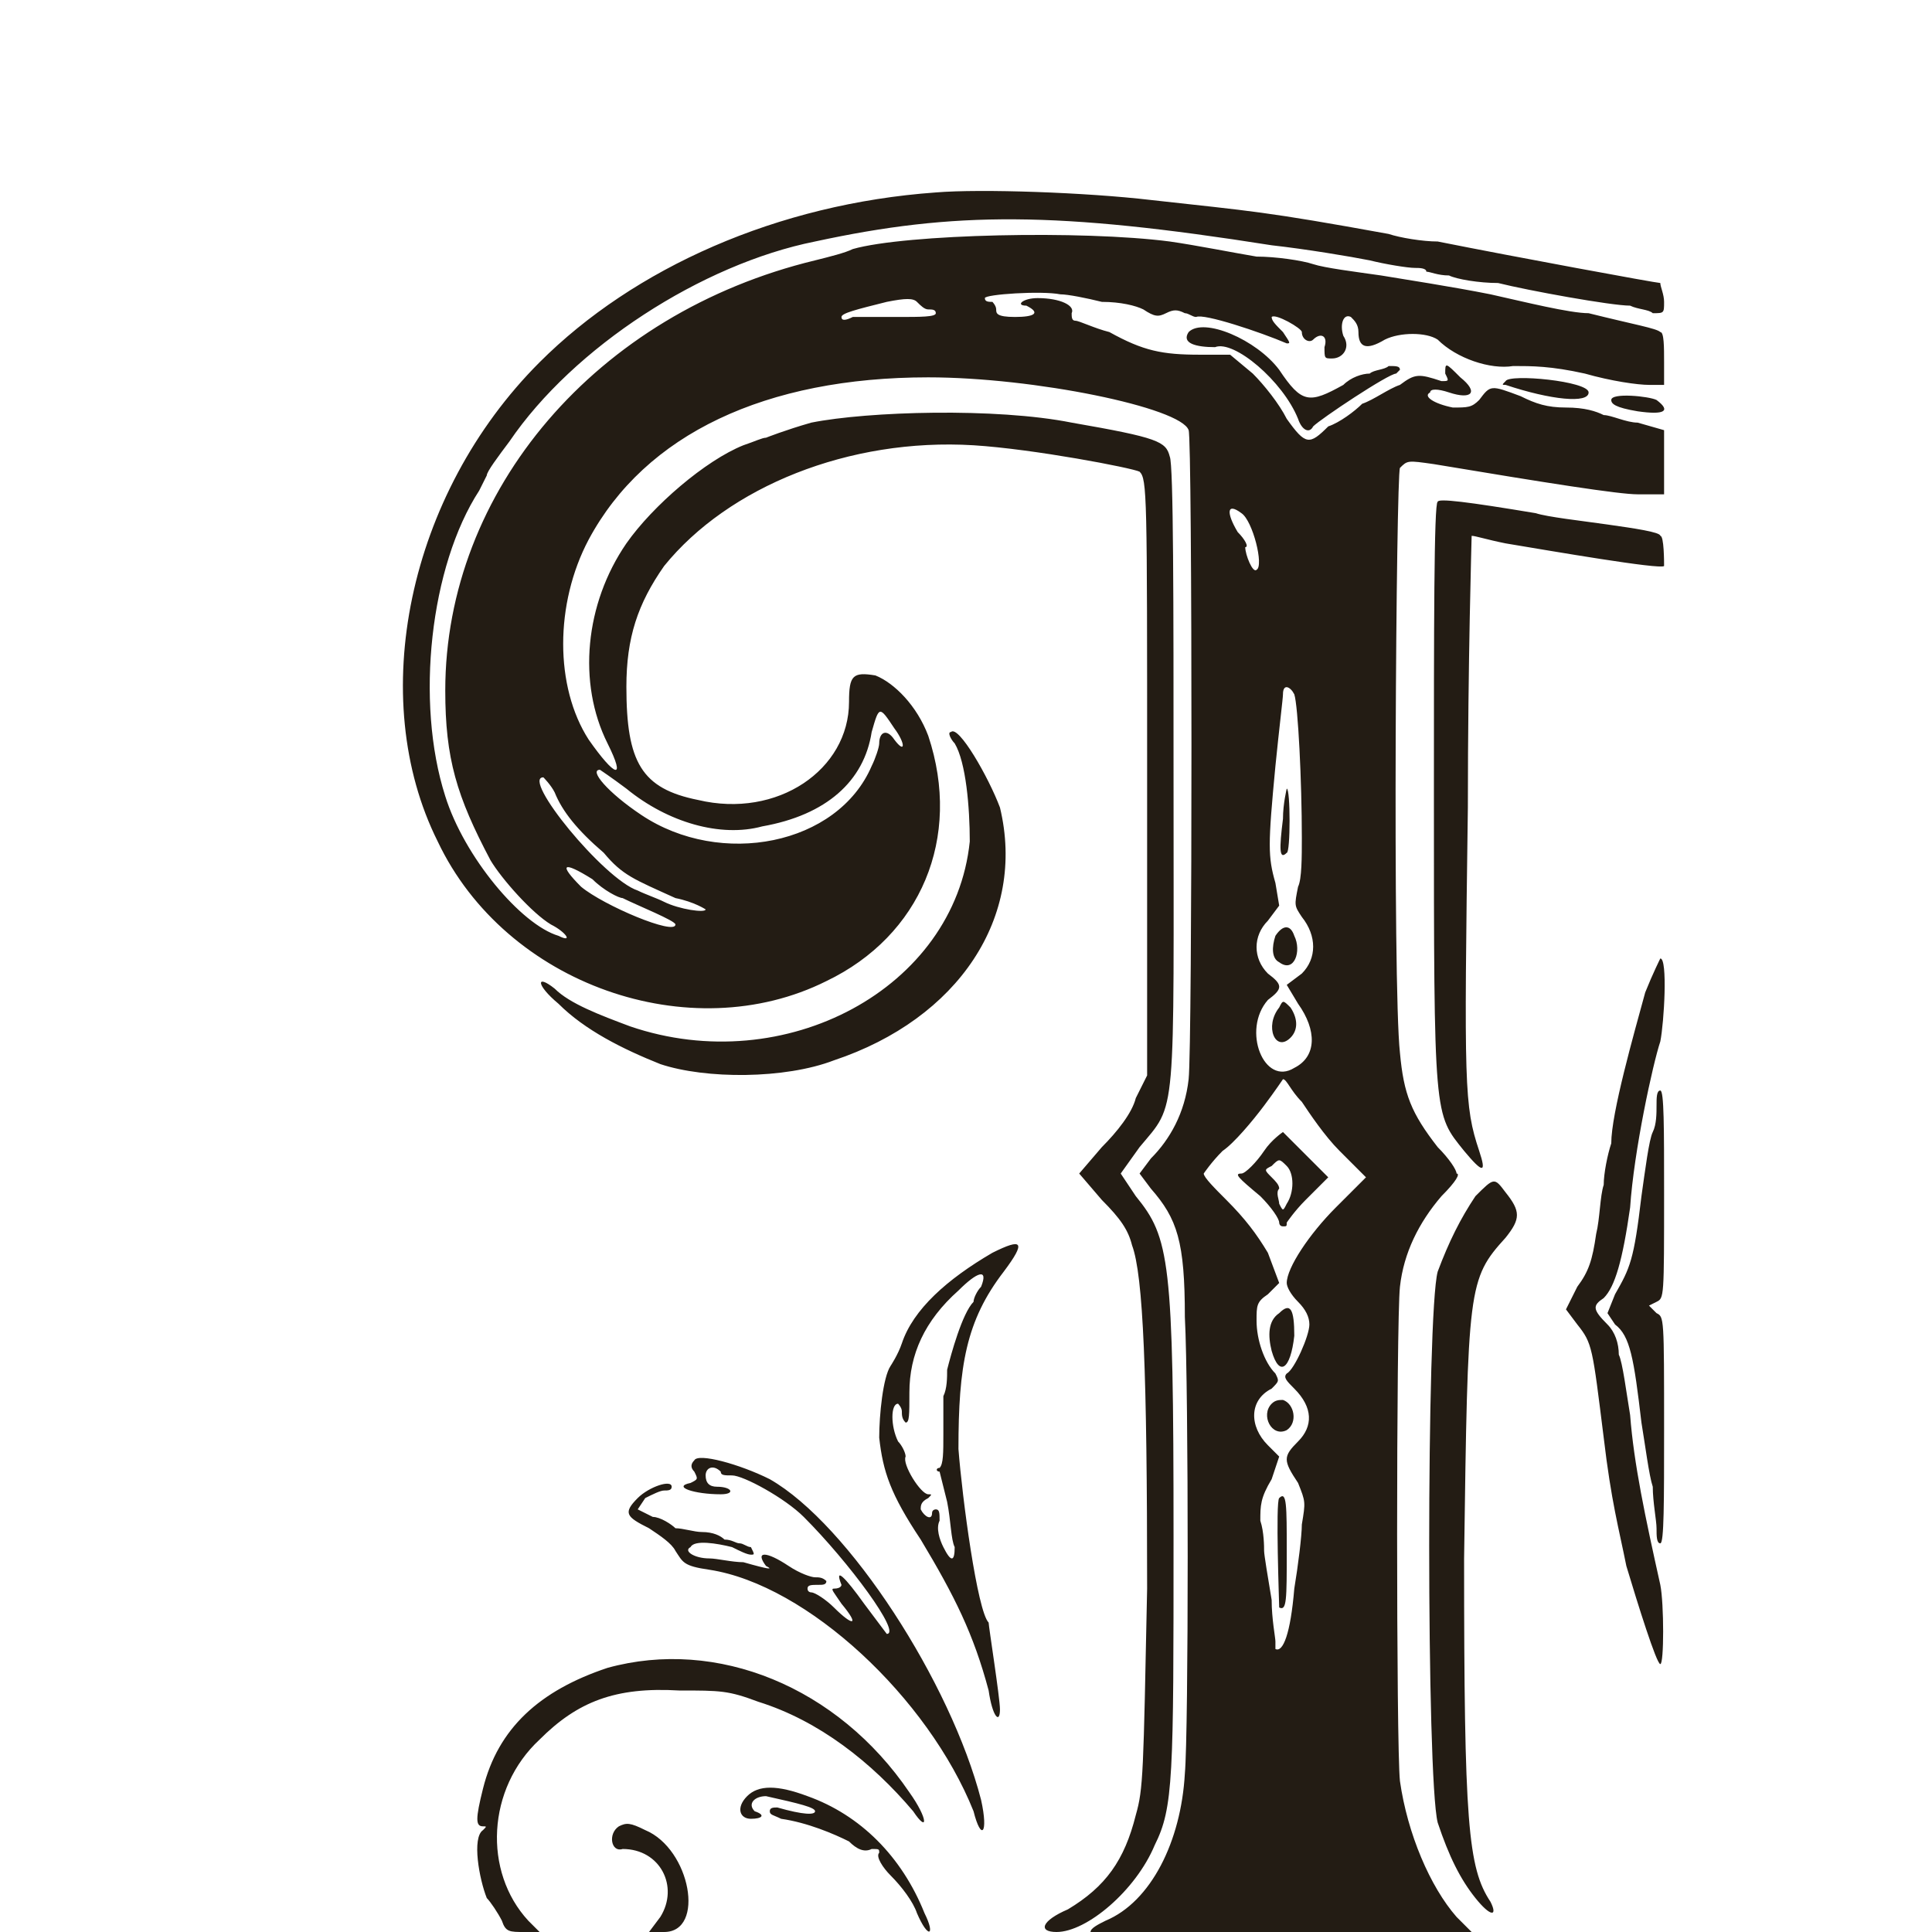
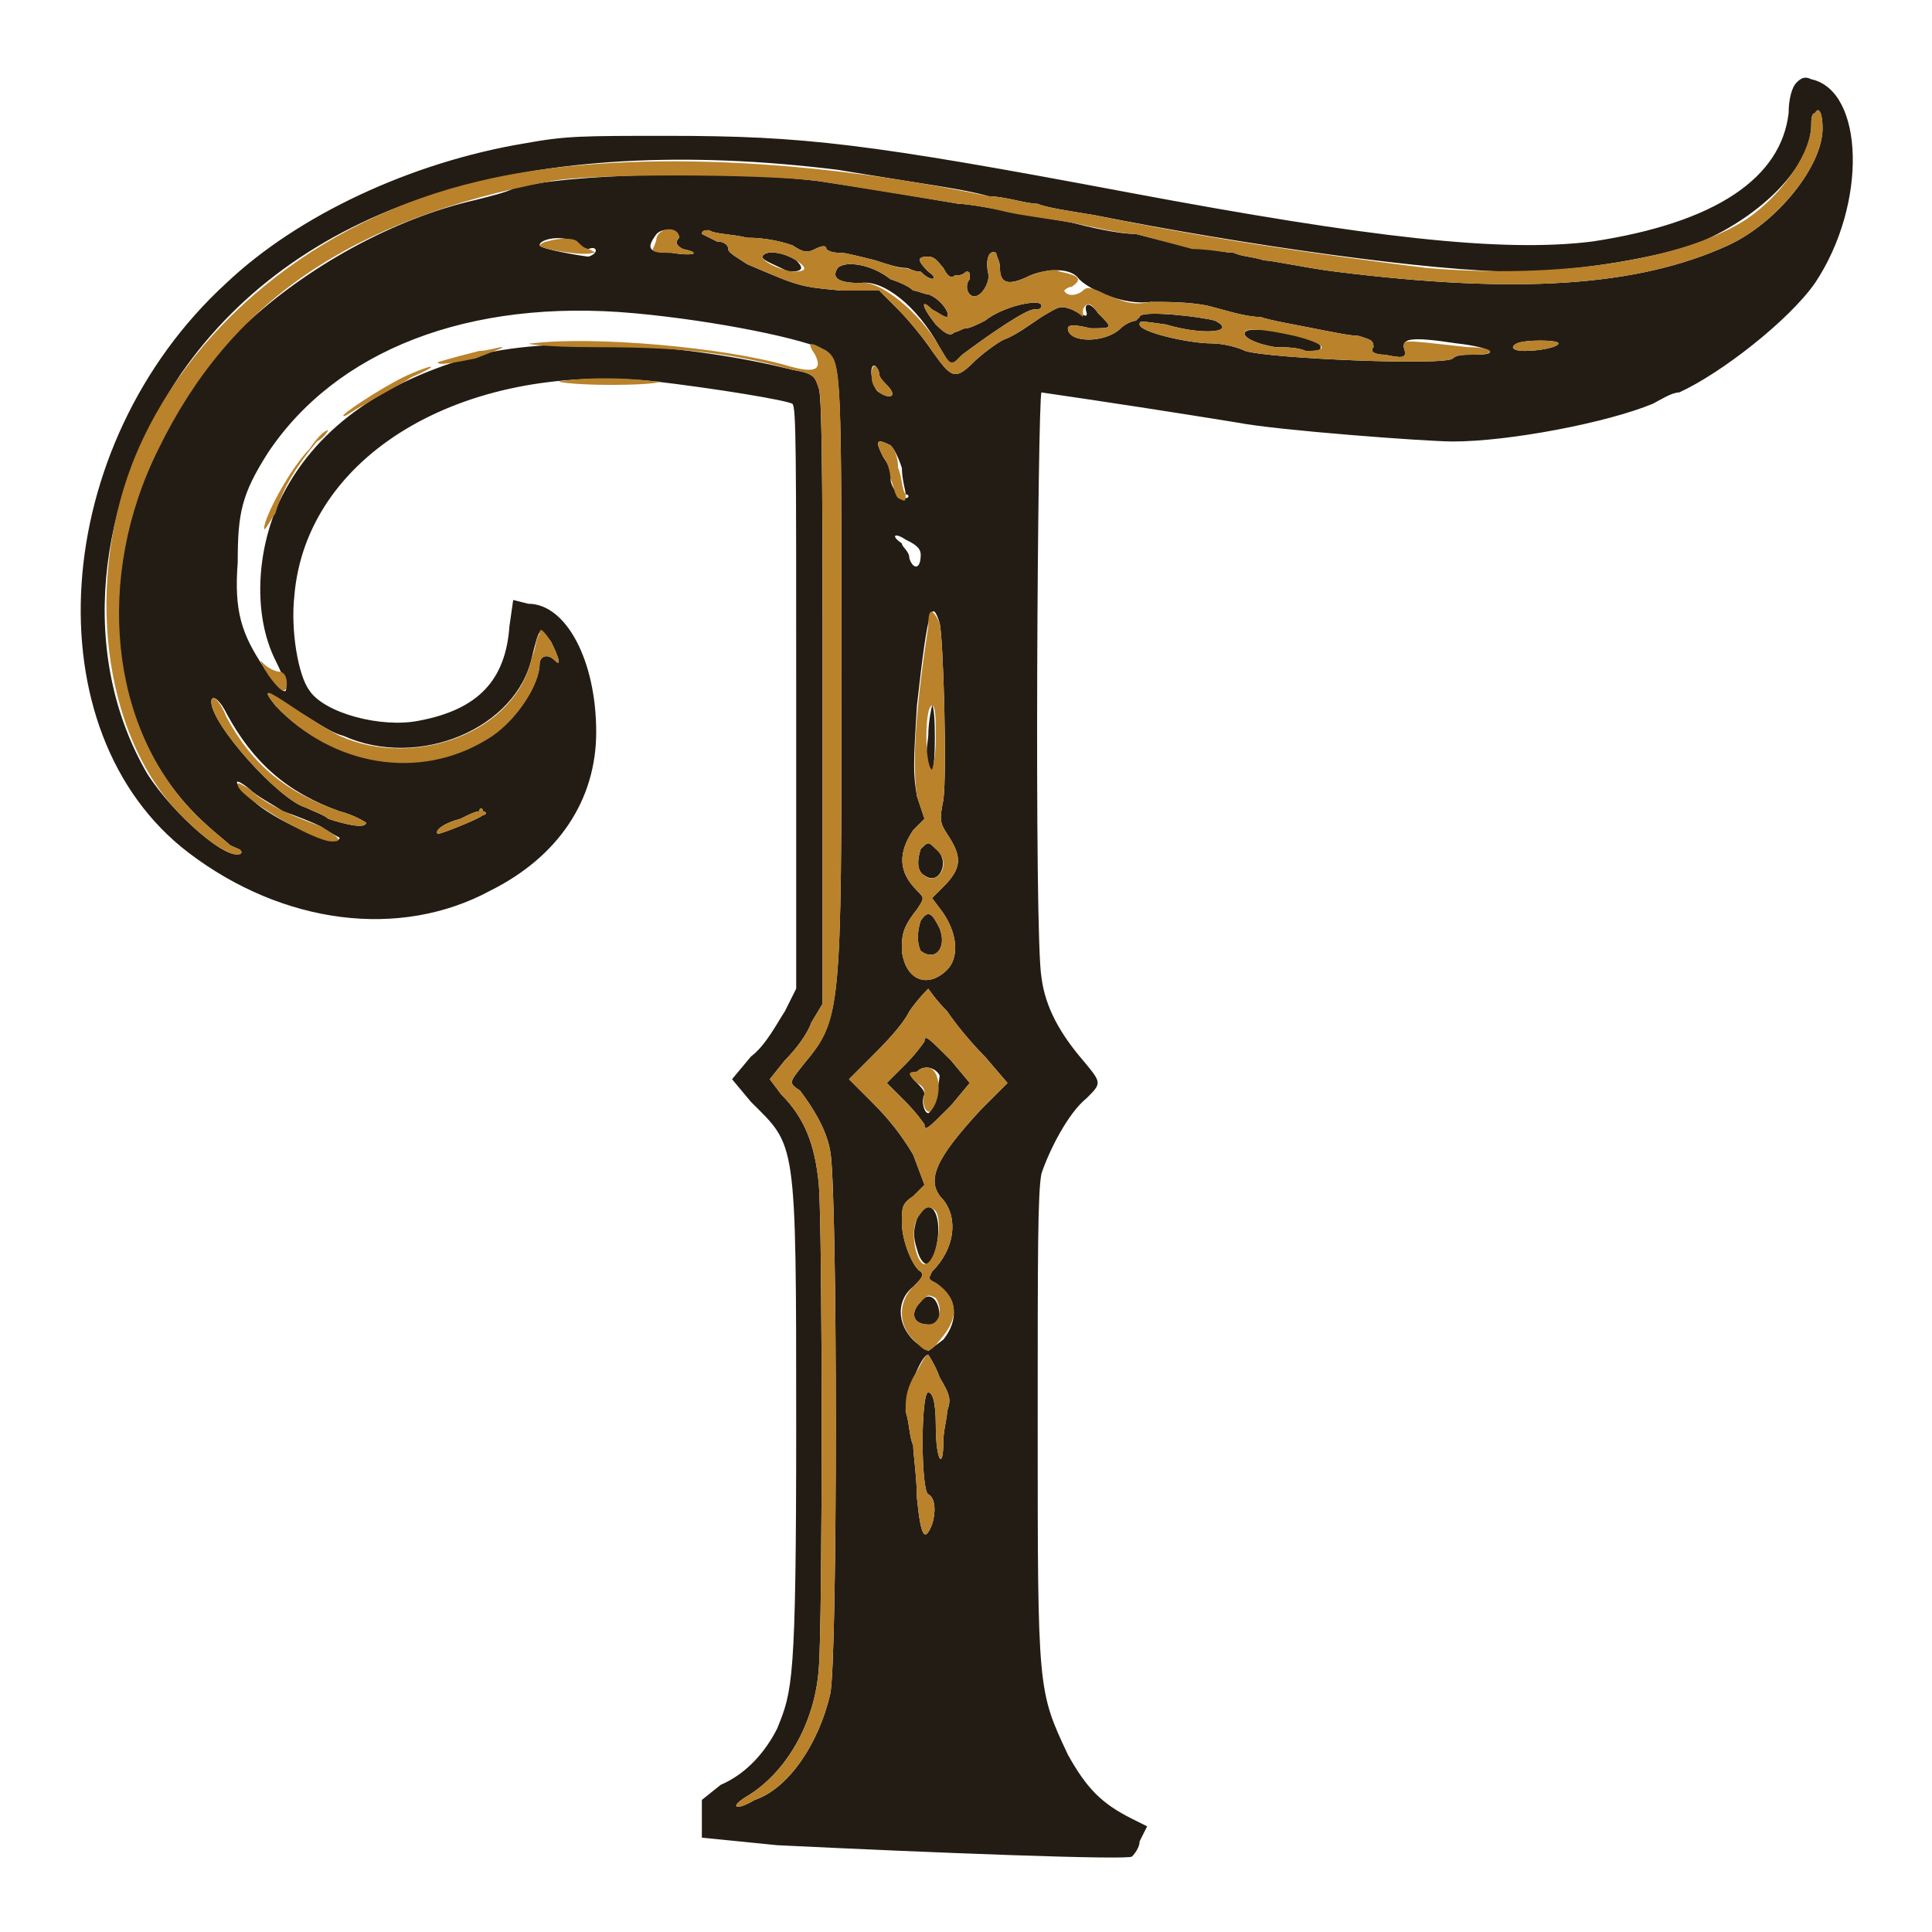
<svg xmlns="http://www.w3.org/2000/svg" aria-labelledby="t" viewBox="0 0 512 512">
-   <style>.ink{fill:#231C14}@media (prefers-color-scheme:dark){.ink{fill:#EFE5CF}}</style>
-   <path class="ink" d="M248 51c-42 3-80 20-105 45-35 35-46 89-27 127 18 38 67 55 103 37 25-12 36-38 27-65-3-8-9-14-14-16-6-1-7 0-7 7 0 18-19 31-40 26-15-3-19-10-19-30 0-13 3-22 10-32 17-21 49-34 82-32 16 1 42 6 44 7 2 2 2 6 2 81v79l-3 6c-1 4-5 9-9 13l-6 7 6 7c5 5 7 8 8 12 3 8 4 34 4 91-1 49-1 53-3 60-3 12-8 19-18 25-7 3-8 6-3 6 8 0 21-11 26-23 5-10 5-18 5-82 0-73-1-79-10-90l-4-6 5-7c10-12 9-6 9-99 0-44 0-82-1-84-1-4-3-5-26-9-20-4-54-3-69 0-7 2-12 4-12 4-1 0-3 1-6 2-10 4-24 16-31 26-11 16-13 37-5 53 5 10 2 9-5-1-9-14-9-36 0-53 15-28 47-43 90-43 28 0 67 8 69 14 1 2 1 163 0 172s-5 16-10 21l-3 4 3 4c7 8 9 14 9 34 1 19 1 110 0 121-1 18-9 34-21 39-2 1-4 2-4 3h101l-4-4c-7-8-13-22-15-36-1-9-1-122 0-131s5-17 11-24c4-4 5-6 4-6 0-1-2-4-5-7-7-9-9-14-10-25-2-18-1-153 0-155 2-2 2-2 9-1 30 5 49 8 54 8h7v-17l-7-2c-3 0-7-2-9-2-2-1-5-2-10-2s-8-1-12-3c-8-3-8-3-11 1-2 2-3 2-7 2-5-1-8-3-6-4 0-1 2-1 5 0 6 2 8 0 3-4-4-4-4-4-4-1 1 2 1 2-1 2-6-2-7-2-11 1-3 1-7 4-10 5-2 2-6 5-9 6-5 5-6 5-11-2-2-4-6-9-9-12l-6-5h-8c-10 0-15-1-24-6-4-1-8-3-9-3s-1-1-1-2c1-2-3-4-9-4-4 0-6 2-3 2 4 2 2 3-3 3s-5-1-5-2-1-2-1-2c-1 0-2 0-2-1s15-2 20-1c2 0 7 1 11 2 5 0 9 1 11 2 3 2 4 2 6 1s3-1 5 0c1 0 2 1 3 1 2-1 17 4 24 7 1 0 1 0-1-3-2-2-3-3-3-4 1-1 8 3 8 4 0 2 2 3 3 2 2-2 4-1 3 2 0 3 0 3 2 3 3 0 5-3 3-6-1-3 0-6 2-5 1 1 2 2 2 4 0 4 2 5 7 2 4-2 11-2 14 0 5 5 14 8 20 7 5 0 10 0 19 2 7 2 14 3 17 3h4v-6c0-4 0-8-1-8-1-1-7-2-19-5-5 0-17-3-26-5-10-2-23-4-29-5-7-1-15-2-18-3s-10-2-15-2c-6-1-16-3-23-4-23-3-70-2-84 2-2 1-6 2-10 3-58 14-98 61-98 114 0 18 3 28 12 45 3 5 11 14 16 17 4 2 6 5 2 3-10-3-25-21-30-37-8-25-4-61 9-81l2-4c0-1 3-5 6-9 17-25 51-47 81-53 37-8 64-8 121 1 9 1 21 3 26 4 4 1 10 2 12 2 1 0 3 0 3 1 1 0 3 1 6 1 2 1 8 2 13 2 8 2 30 6 35 6 2 1 5 1 6 2 3 0 3 0 3-3 0-2-1-4-1-5-1 0-39-7-59-11-4 0-10-1-13-2-33-6-36-6-63-9-17-2-45-3-57-2m-5 29c1 1 2 2 3 2s2 0 2 1-4 1-10 1h-12q-3 1.5-3 0c0-1 4-2 12-4 5-1 7-1 8 0m86 56c3 2 6 14 4 15-1 1-3-4-3-6 1 0 0-2-2-4-3-5-3-8 1-5m14 48c1 3 2 23 2 38 0 5 0 11-1 13-1 5-1 5 1 8 4 5 4 11 0 15l-4 3 3 5c5 7 5 14-1 17-8 5-14-10-7-18 4-3 4-4 0-7-4-4-4-10 0-14l3-4-1-6c-2-7-2-10 0-31 1-10 2-18 2-19 0-3 2-2 3 0m-106 9c3 4 3 7 0 3-2-3-4-2-4 1 0 1-1 4-2 6-9 21-40 27-61 13-9-6-14-12-11-12 0 0 3 2 7 5 11 9 25 13 36 10 17-3 27-12 29-25 2-7 2-7 6-1m-90 17c2 5 6 10 13 16 5 6 8 7 19 12 5 1 8 3 8 3 0 1-7 0-11-2-2-1-5-2-7-3-9-3-31-30-25-30 0 0 2 2 3 4m18 28c4 2 14 6 14 7 0 3-19-5-25-10-6-6-5-7 3-2 3 3 7 5 8 5m180 54c2 3 6 9 10 13l7 7-8 8c-7 7-13 16-13 20 0 1 1 3 3 5q3 3 3 6c0 3-4 12-6 13-1 1 0 2 2 4 5 5 5 10 1 14s-4 5 0 11c2 5 2 5 1 11 0 3-1 11-2 17-1 12-3 17-5 16v-2c0-1-1-6-1-11-1-6-2-12-2-13s0-5-1-8c0-4 0-6 3-11l2-6-3-3c-5-5-5-12 1-15 2-2 2-2 1-4-3-3-5-9-5-14 0-4 0-5 3-7l3-3-3-8c-3-5-6-9-11-14-3-3-6-6-6-7 0 0 2-3 5-6 3-2 8-8 11-12s5-7 5-7c1 0 2 3 5 6m-5-75c-1 8-1 11 1 9 1 0 1-17 0-17 0 0-1 4-1 8m-2 31c-1 3-1 6 1 7 4 3 6-3 4-7-1-3-3-3-5 0m1 19c-4 5-1 12 3 8 2-2 2-5 0-8-2-2-2-2-3 0m-4 38c-2 3-5 6-6 6-2 0-1 1 5 6 3 3 5 6 5 7 0 0 0 1 1 1s1 0 1-1c0 0 2-3 5-6l6-6-6-6-6-6s-3 2-5 5m6 4c2 2 2 7 0 10-1 2-1 2-2 0 0-1-1-3 0-4 0-1-1-2-2-3-2-2-2-2 0-3 2-2 2-2 4 0m-2 39c-3 2-3 6-2 10 2 7 5 5 6-4 0-7-1-9-4-6m-2 24c-3 3 0 9 4 7 3-2 2-7-1-8-1 0-2 0-3 1m2 25c-1 1 0 28 0 29 2 1 2-2 2-15 0-12 0-16-2-14M315 88c-2 3 2 4 7 4 5-2 18 9 22 19 1 3 3 4 4 2 2-2 20-14 22-14l1-1c0-1-1-1-3-1-1 1-4 1-5 2-2 0-5 1-7 3-9 5-11 5-17-4-6-8-20-14-24-10m84 13c-1 1-1 1 0 1 12 4 22 5 22 2s-21-5-22-3m28 5c0 1 1 2 7 3 7 1 9 0 5-3-2-1-12-2-12 0m-46 27c-1 0-1 35-1 77 0 87 0 85 8 95 5 6 6 6 4 0-4-12-4-17-3-91 0-39 1-71 1-72 1 0 4 1 9 2 12 2 41 7 42 6 0-1 0-8-1-8 0-1-7-2-14-3s-16-2-19-3c-18-3-26-4-26-3m-129 61c-1 0 0 2 1 3 3 5 4 17 4 26-4 39-49 63-90 49-8-3-16-6-20-10-5-4-5-1 1 4 7 7 17 12 27 16 12 4 33 4 46-1 33-11 51-38 44-67-3-8-11-22-13-20m184 69c-3 11-9 32-9 40-1 3-2 8-2 11-1 3-1 9-2 13-1 7-2 10-5 14l-3 6 3 4c4 5 4 6 7 30 2 17 4 24 6 34 3 10 8 26 9 26s1-16 0-21c-4-18-7-32-8-45-1-6-2-14-3-16 0-3-1-6-3-8-4-4-4-5-1-7 3-3 5-10 7-24 1-15 6-38 8-44 1-5 2-22 0-22 0 0-2 4-4 9m3 30c0 2 0 5-1 7s-2 10-3 17c-2 17-3 19-7 26l-2 5 2 3c4 3 5 9 7 26 1 6 2 14 3 17 0 4 1 9 1 11s0 4 1 4 1-11 1-30c0-30 0-30-2-31l-2-2 2-1c2-1 2-1 2-29 0-17 0-27-1-27s-1 2-1 4m-48 24c-4 6-7 12-10 20-3 11-3 134 0 146 3 9 6 15 10 20s6 5 4 1c-6-9-7-21-7-91 1-72 1-74 11-85 4-5 4-7 0-12-3-4-3-4-8 1m-128 15c-12 7-21 15-24 24-1 3-3 6-3 6-2 3-3 13-3 19 1 9 3 15 11 27 9 15 14 25 18 40 1 7 3 9 3 5 0-3-3-22-3-23-3-3-7-33-8-46 0-22 2-34 12-47 6-8 5-9-3-5m-3 9c-1 1-2 3-2 4-3 3-6 14-7 18 0 2 0 5-1 7v10c0 5 0 8-1 9-1 0-1 1 0 1l2 8c1 5 1 10 2 12q0 6-3 0c-1-2-2-5-1-7 0-2 0-3-1-3 0 0-1 0-1 1 0 2-2 1-3-1 0-1 0-2 2-3 1-1 1-1 0-1-2 0-7-8-6-10 0-1-1-3-2-4-2-4-2-10 0-10 0 0 1 1 1 2s0 2 1 3c1 0 1-2 1-8 0-10 4-19 13-27 5-5 8-6 6-1m-76 46c-1 1-1 2 0 3 1 2 1 2-1 3-5 1 1 3 8 3 4 0 3-2-1-2q-3 0-3-3c0-2 2-3 4-1 0 1 1 1 3 1 3 0 14 6 19 11 12 12 26 31 22 31l-6-8c-5-7-8-10-6-5 0 0 0 1-2 1-1 0 0 1 2 4 5 6 3 6-2 1-2-2-5-4-6-4 0 0-1 0-1-1s1-1 3-1c1 0 2 0 2-1-1-1-2-1-3-1s-4-1-7-3c-6-4-9-4-6 0 2 1 1 1-6-1-3 0-7-1-9-1-4 0-7-2-5-3 1-2 7-1 11 0 2 1 4 2 5 2s1 0 0-2c-1 0-2-1-3-1s-2-1-4-1c-1-1-3-2-6-2-2 0-5-1-7-1-1-1-4-3-6-3l-4-2 2-3c2-1 4-2 5-2s2 0 2-1c0-2-6 0-9 3-4 4-3 5 3 8 3 2 6 4 7 6 2 3 2 4 9 5 26 4 58 34 70 64 2 8 4 6 2-3-8-31-35-73-56-85-8-4-19-7-20-5m-23 55c-18 6-29 16-33 32-2 8-2 10 0 10 1 0 1 0 0 1-3 2-1 13 1 18 1 1 3 4 4 6 1 3 2 3 6 3h4l-3-3c-12-13-11-35 3-48 10-10 20-14 37-13 11 0 13 0 21 3 16 5 30 16 41 29 4 6 4 2-1-5-19-28-51-41-80-33m37 34c-3 3-2 6 1 6s4-1 1-2c-2-2 0-4 3-4 9 2 13 3 13 4s-3 1-10-1c-1 0-2 0-2 1s1 1 3 2c7 1 14 4 18 6 2 2 4 3 6 2 2 0 2 0 2 1-1 1 1 4 3 6 3 3 6 7 7 10 3 7 5 6 2 0-6-15-17-26-31-31-8-3-13-3-16 0m-34 8c-3 2-2 7 1 6 10 0 15 10 10 18l-3 4h4c11 0 7-22-5-27-4-2-5-2-7-1" />
+   <style>.ink{fill:#231C14}.acc{fill:#B9822B}@media (prefers-color-scheme:dark){.ink{fill:#EFE5CF}.acc{fill:#D9A34E}}</style>
+   <path class="ink" d="M476 22c-1 1-2 4-2 8-2 17-19 29-52 34-24 3-59-1-123-13-69-13-86-15-122-15-23 0-27 0-38 2-30 5-60 19-79 37-47 43-52 119-10 151 25 19 56 23 80 10 18-9 28-24 28-42 0-19-8-34-18-34l-4-1-1 7c-1 14-8 22-24 25-10 2-25-2-29-8-3-4-5-16-4-25 3-37 44-62 95-57 17 2 35 5 37 6 1 1 1 12 1 78v77l-3 6c-2 3-5 9-9 12l-5 6 5 6c12 12 12 9 12 86 0 68-1 70-5 80-3 6-8 12-15 15l-5 4v10l20 2c41 2 93 4 94 3 0 0 2-2 2-4l2-4-4-2c-8-4-12-8-17-17-8-17-8-17-8-87 0-46 0-62 1-67 2-6 7-16 12-20 4-4 4-4-1-10-6-7-10-14-11-22-2-11-1-154 0-155a3258 3258 0 0 1 52 8c10 2 50 5 57 5 15 0 41-5 53-10 2-1 5-3 7-3 11-5 29-19 36-29 14-21 13-51-1-54-2-1-3 0-4 1m7 12c0 10-12 25-25 31-24 11-56 13-104 7-8-1-17-3-19-3-3-1-6-1-8-2-2 0-7-1-11-2-4 0-11-2-15-3-5 0-13-2-17-3-5-1-13-2-17-3-5-1-11-2-13-2-6-1-17-3-37-6-24-3-68-2-81 2-2 1-6 2-10 3-22 5-45 18-61 33-39 38-45 98-13 130 4 4 8 7 9 8 2 1 3 1 3 2-3 3-18-10-25-21-18-31-14-72 9-106 32-46 93-64 174-54 24 4 33 5 40 7 4 0 10 2 13 2 2 1 9 2 15 3 40 8 90 15 112 15 16 0 39-4 49-8 16-7 29-20 29-31 0-1 0-3 1-3 1-2 2 0 2 4M180 63c-1 1-1 2 1 3 5 1 3 2-3 1-6 0-7-1-4-5 2-2 6-1 6 1m18 0c5 0 9 1 12 2 3 2 4 2 6 1q3-1.5 3 0c1 1 3 1 4 1s5 1 9 2c3 1 6 2 8 2 1 0 2 1 4 1 3 3 5 2 2 0-3-3-3-4 0-4 2 0 3 2 4 3 1 2 2 3 3 2 1 0 2 0 3-1 1 0 1 0 1 2-1 1-1 3 0 4 2 2 5-2 5-5-1-4 0-7 2-6 0 1 1 2 1 4 0 4 2 5 8 2 5-2 11-2 13 1 3 3 12 7 19 6 4 0 10 0 15 1 4 1 10 3 14 3 3 1 9 2 14 3s10 2 12 2c3 1 4 1 4 3-1 1 0 2 3 2 5 1 6 1 5-2 0-2 1-3 14-1 9 1 12 3 5 3-3 0-5 0-6 1-2 2-49 0-55-2-2-1-6-2-9-2-6 0-19-3-19-5 0-1 0-1 7 0 10 3 19 2 13-1-3-1-20-3-20-1l-1 1c-1 0-3 1-4 2-4 4-14 4-14 0q0-1.5 6 0c6 0 6 0 2-4-2-3-4-3-3 0 0 1 0 1-4-1-3-1-3-1-8 2-3 2-7 5-10 6-2 1-6 4-8 6-5 5-6 4-11-3-2-3-6-8-9-11l-5-5h-10c-11-1-11-1-25-7-3-2-5-3-5-4s-1-2-3-2l-4-2c0-1 1-1 2-1 1 1 6 1 10 2m-45 2c1 0 2 1 3 1 2-1 3 1 0 2-1 0-13-2-13-3 0-2 8-3 10 0m15 18c22 2 46 7 51 10 4 3 4 6 4 86 0 89 0 91-10 103-4 5-4 5-1 7 3 4 7 10 8 16 2 9 2 136 0 144-3 13-11 25-20 28-5 3-7 2-2-1 10-6 18-19 19-34 1-12 1-116 0-128-1-11-4-18-10-24l-3-4 4-5c3-3 6-7 7-10l3-5v-80c0-44 0-81-1-83-1-3-1-4-7-5-28-7-63-9-83-4-26 7-44 20-53 39-6 13-7 30-1 42 5 10 3 11-3 2s-8-15-7-28c0-13 1-18 8-29 18-27 53-41 97-37m245 8c0 1-5 2-9 2-3 0-4-1-2-2s11-1 11 0m-180 8c0 1 1 2 2 3 3 3 1 4-2 2-2-1-3-8-1-7 1 1 1 2 1 2m3 19c1 1 2 3 3 6 0 3 1 6 1 7 1 0 1 1 0 1-1 1-4-3-4-5 1-1 0-3-2-6-2-4-2-5 2-3m8 29c0 4-2 4-3 1 0-2-2-3-2-4-3-2-2-3 1-1 2 1 4 2 4 4m5 18c1 4 2 40 1 47-1 5-1 6 1 9 4 6 4 9-1 14l-3 3 3 4c4 6 4 12 1 15-5 5-11 3-12-5 0-4 0-6 4-11 2-3 2-3 0-5-5-5-5-10-1-16l3-3-2-6c-1-6-1-8 0-24 3-27 4-28 6-22m-103 5c2 4 3 7 1 5s-4-1-4 1c0 5-6 15-13 19-17 12-42 8-57-8-4-5-2-4 5 1 4 2 9 6 13 7 20 9 46-2 50-21 2-8 2-8 5-4m-86 19c7 13 16 21 30 26 4 1 7 3 7 3 0 2-7 0-10-1-1-1-4-2-6-3-7-2-25-22-25-28 0-2 2-1 4 3m15 26c3 1 8 3 10 4 3 2 5 3 5 3 0 3-16-4-22-9s-7-8-2-4c2 2 6 4 9 6m53 1c-1 1-11 5-12 5-1-1 2-3 6-4 2-1 4-2 5-2 0-1 1-1 1 0 1 0 1 1 0 1m123 52c2 3 6 8 10 12l6 7-7 7c-12 13-15 19-10 24 4 5 3 13-3 19-1 2-1 2 1 3 6 4 6 10 2 15l-4 3-3-2c-5-4-6-11-1-15 2-2 3-3 2-4-2-1-5-8-5-13 0-4 0-5 3-7l3-3-3-8c-3-5-6-9-11-14l-6-6 6-6c3-3 8-8 10-12 2-3 5-6 5-6s2 3 5 6m-2 97c3 5 3 6 2 9 0 2-1 5-1 8 0 8-2 5-2-4 0-7-1-9-2-9-2 0-2 26 0 27s2 5 1 8c-2 5-3 3-4-7 0-5-1-12-1-14-1-2-1-6-2-9 0-4 4-15 6-15 0 0 2 3 3 6M202 68c0 1 3 2 7 4 4 0 4-1 2-3-3-2-8-3-9-1m20 3c-2 3 1 4 6 4 6-1 15 6 21 17l3 5 3-3c8-6 17-12 19-12 1 0 2 0 2-1 0-2-10 0-15 4-2 1-4 2-5 2s-2 1-3 1c-1 1-2 1-5-2-4-5-4-7-1-4 2 1 3 2 4 2 1-1-2-5-5-6-1 0-3-1-4-1-1-1-3-2-6-3-5-4-12-5-14-3m108 17c-1 1 2 3 8 4 2 0 6 0 8 1 3 0 4 0 4-1 0-3-19-6-20-4m-84 107c-1 8-1 11 1 9 1 0 1-17 0-17 0 0-1 4-1 8m-2 30c-1 3-1 6 1 7 4 3 7-4 3-7-2-2-2-2-4 0m0 19c-1 3-1 6 0 8 4 3 7-1 5-6-2-4-3-5-5-2m1 32s-2 3-5 6l-5 5 5 5c3 3 5 6 5 6 0 2 1 1 7-5l5-6-5-6c-6-6-7-7-7-5m4 9c0 2-2 10-3 10s-2-3-1-5c0-1-1-2-2-3-2-2-2-2 0-3 2-2 5-1 6 1m-6 38c-1 3-1 5 0 8 1 4 3 5 4 3 4-10 0-19-4-11m1 22c-3 3-2 6 2 6 2 0 3 0 3-2 0-5-3-7-5-4" />
+   <path class="acc" d="M481 30c-1 0-1 2-1 3 0 7-7 18-17 25-17 11-50 16-85 13-32-4-59-8-88-14-6-1-13-2-15-3-3 0-9-2-13-2-52-11-102-12-135-4-43 10-78 39-92 75-13 34-7 75 15 95 6 6 13 10 14 8 0-1-1-1-3-2-1-1-5-4-9-8-23-23-27-63-10-97 19-39 51-61 104-71 10-2 55-2 71 0l37 6c2 0 8 1 12 2s12 2 18 3c5 1 13 3 17 3l15 4c4 0 9 1 11 1 2 1 5 1 8 2 2 0 11 2 19 3 48 6 80 4 104-7 13-6 25-21 25-31 0-4-1-6-2-4M174 63c0 1-1 3-1 3 0 1 2 1 5 1 6 1 8 0 3-1-2-1-2-2-1-3 0-3-5-3-6 0m12-1 4 2c2 0 3 1 3 2s2 2 5 4c14 6 14 6 25 7h10l5 5c3 3 7 8 9 11 5 7 6 8 11 3 2-2 6-5 8-6 3-1 7-4 10-6 5-3 5-3 8-2 2 1 3 2 3 2v-2c1-2 2-2 4 1 4 4 4 4-2 4q-6-1.5-6 0c0 4 10 4 14 0 1-1 3-2 4-2l1-1c0-2 17 0 20 1 6 3-3 4-13 1-7-1-7-1-7 0 0 2 13 5 19 5 3 0 7 1 9 2 6 2 53 4 55 2 1-1 3-1 6-1 6 0 5-2-2-2-18-2-17-2-17 0 1 3 0 3-5 2-3 0-4-1-3-2 0-2-1-2-4-3-2 0-7-1-12-2s-11-2-14-3c-4 0-10-2-14-3-5-1-11-1-15-1-5 1-7 0-12-2-4-2-5-2-6-1s-4 2-5 0c0 0 1-1 2-1 3-2 2-3-3-4-2-1-5 0-8 1-6 3-8 2-8-2 0-2-1-3-1-4-2-1-3 2-2 6 0 3-3 7-5 5-1-1-1-3 0-4 0-2 0-2-1-2-1 1-2 1-3 1-1 1-2 0-3-2-1-1-2-3-4-3-3 0-3 1 0 4 3 2 1 3-2 0-2 0-3-1-5-1-1 0-4-1-7-2-4-1-8-2-9-2s-3 0-4-1q0-1.5-3 0c-2 1-3 1-6-1-3-1-7-2-12-2-4-1-9-1-10-2-1 0-2 0-2 1m25 7c3 2 3 3-1 3-5-1-8-3-8-4 1-2 6-1 9 1m25 5c3 1 5 2 6 3 1 0 3 1 4 1 3 1 6 5 5 6-1 0-2-1-4-2-3-3-3-1 1 4 3 3 4 3 5 2 1 0 2-1 3-1s3-1 5-2c5-4 15-6 15-4 0 1-1 1-2 1-2 0-11 6-19 12-3 3-3 3-6-2-5-9-16-18-21-17-5 0-8-1-6-4 2-2 9-1 14 3m107 15c8 2 10 4 3 4-2-1-6-1-8-1-6-1-9-3-8-4 0-1 4-1 13 1M145 64c-1 0-2 1-2 1 0 1 12 3 14 2 1 0 1 0-1-1-1 0-2-1-3-2s-5-1-8 0m-4 27c-3 0 3 1 16 1 21 0 35 1 53 6 6 1 6 2 7 5 1 1 1 39 1 83v80l-3 5c-1 3-4 7-7 10l-4 5 3 4c6 6 9 13 10 24 1 12 1 116 0 128-1 15-9 28-19 34-5 3-3 4 2 1 9-3 17-15 20-28 2-8 2-135 0-144-1-6-5-12-8-16-3-2-3-2 1-7 10-12 10-13 10-103 0-82 0-83-4-86-5-3-5-2-3 1 2 4 0 5-7 3-17-5-52-8-68-6m261 0c-2 1-1 2 2 2 4 0 9-1 9-2s-9-1-11 0m-275 2c-8 2-11 3-11 3 0 1 5 0 10-1 5-2 8-3 7-3s-4 1-6 1m-18 6c-5 2-16 9-18 11 0 1 2-1 6-3 3-2 9-5 12-7 7-3 7-4 0-1m122 1c0 2 1 3 2 4 3 2 5 1 2-2-1-1-2-2-2-3 0 0 0-1-1-2-1 0-1 1-1 3m-82 1c-3 0 2 1 13 1 12 0 15-1 11-1-8-1-18-1-24 0m-67 18c-5 5-12 18-12 21 0 1 1-1 3-4 2-7 6-13 11-19 2-1 3-3 3-3-1 0-3 2-5 5m152 2c1 1 2 4 2 6 1 2 1 4 2 5 2 1 2 1 2-1-1-1-1-5-2-7 0-3-1-5-2-6-4-2-4-1-2 3m12 45c-4 26-4 38-3 45l2 6-3 3c-4 6-4 11 1 16 2 2 2 2 0 5-4 5-4 7-4 11 1 8 7 10 12 5 3-3 3-9-1-15l-3-4 3-3c5-5 5-8 1-14-2-3-2-4-1-9 1-7 0-43-1-47-2-4-3-4-3 1m2 30c0 5-1 8-1 8-2-1-2-17 0-17 1 0 1 4 1 9m2 33c0 3-3 5-5 3-2-1-2-4-1-7 2-2 2-2 4 0 1 1 2 2 2 4m-1 17c2 5-1 9-5 6-1-2-1-5 0-8 2-3 3-2 5 2m-106-78c-1 1-1 4-2 6-4 20-31 30-51 21-4-2-10-6-13-8-6-4-8-5-4 0 15 16 38 20 56 9 7-4 14-14 14-20 0-2 2-3 4-1s1-1-1-5c-2-3-3-4-3-2m-74 7c1 3 5 8 6 8s1-1 1-2c0-2-1-3-2-3s-3-1-4-2zm-13 11c0 6 18 26 25 28 2 1 5 2 6 3 3 1 10 3 10 1 0 0-3-2-7-3-14-5-23-12-30-25-2-5-4-6-4-4m7 22c0 3 20 15 25 15 3 0 2-1-3-4-11-4-16-7-19-10-2-1-3-2-3-1m64 7c-1 0-3 1-5 2-4 1-7 3-6 4 1 0 11-4 12-5 1 0 1-1 0-1 0-1-1-1-1 0m114 53c-2 4-7 9-10 12l-6 6 6 6c5 5 8 9 11 14l3 8-3 3c-3 2-3 3-3 7 0 5 3 12 5 13 1 1 0 2-2 4-4 4-4 10 0 14s4 4 8-1 4-10-2-14c-2-1-2-1-1-3 6-6 7-14 3-19-5-5-2-11 10-24l7-7-6-7c-4-4-8-9-10-12-3-3-5-6-5-6s-3 3-5 6m11 13 5 6-5 6c-6 6-7 7-7 5 0 0-2-3-5-6l-5-5 5-5c3-3 5-6 5-6 0-2 1-1 7 5m-4 40c2 3 0 14-3 14-2 0-4-8-2-12 2-3 3-4 5-2m0 23c2 3 1 7-2 7-4 0-5-3-2-6 2-2 2-2 4-1m-5-60c-3 0-2 1 0 3 2 1 2 2 2 3-1 3 1 6 2 4 3-4 2-12-2-11 0 0-1 0-2 1m-1 81c-2 4-2 6-2 9 1 3 1 7 2 9 0 2 1 9 1 14 1 10 2 12 4 7 1-3 1-7-1-8s-2-27 0-27c1 0 2 2 2 9 0 9 2 12 2 4 0-3 1-6 1-8 1-3 1-4-2-9-1-3-3-6-3-6-1 0-2 3-4 6" />
</svg>
